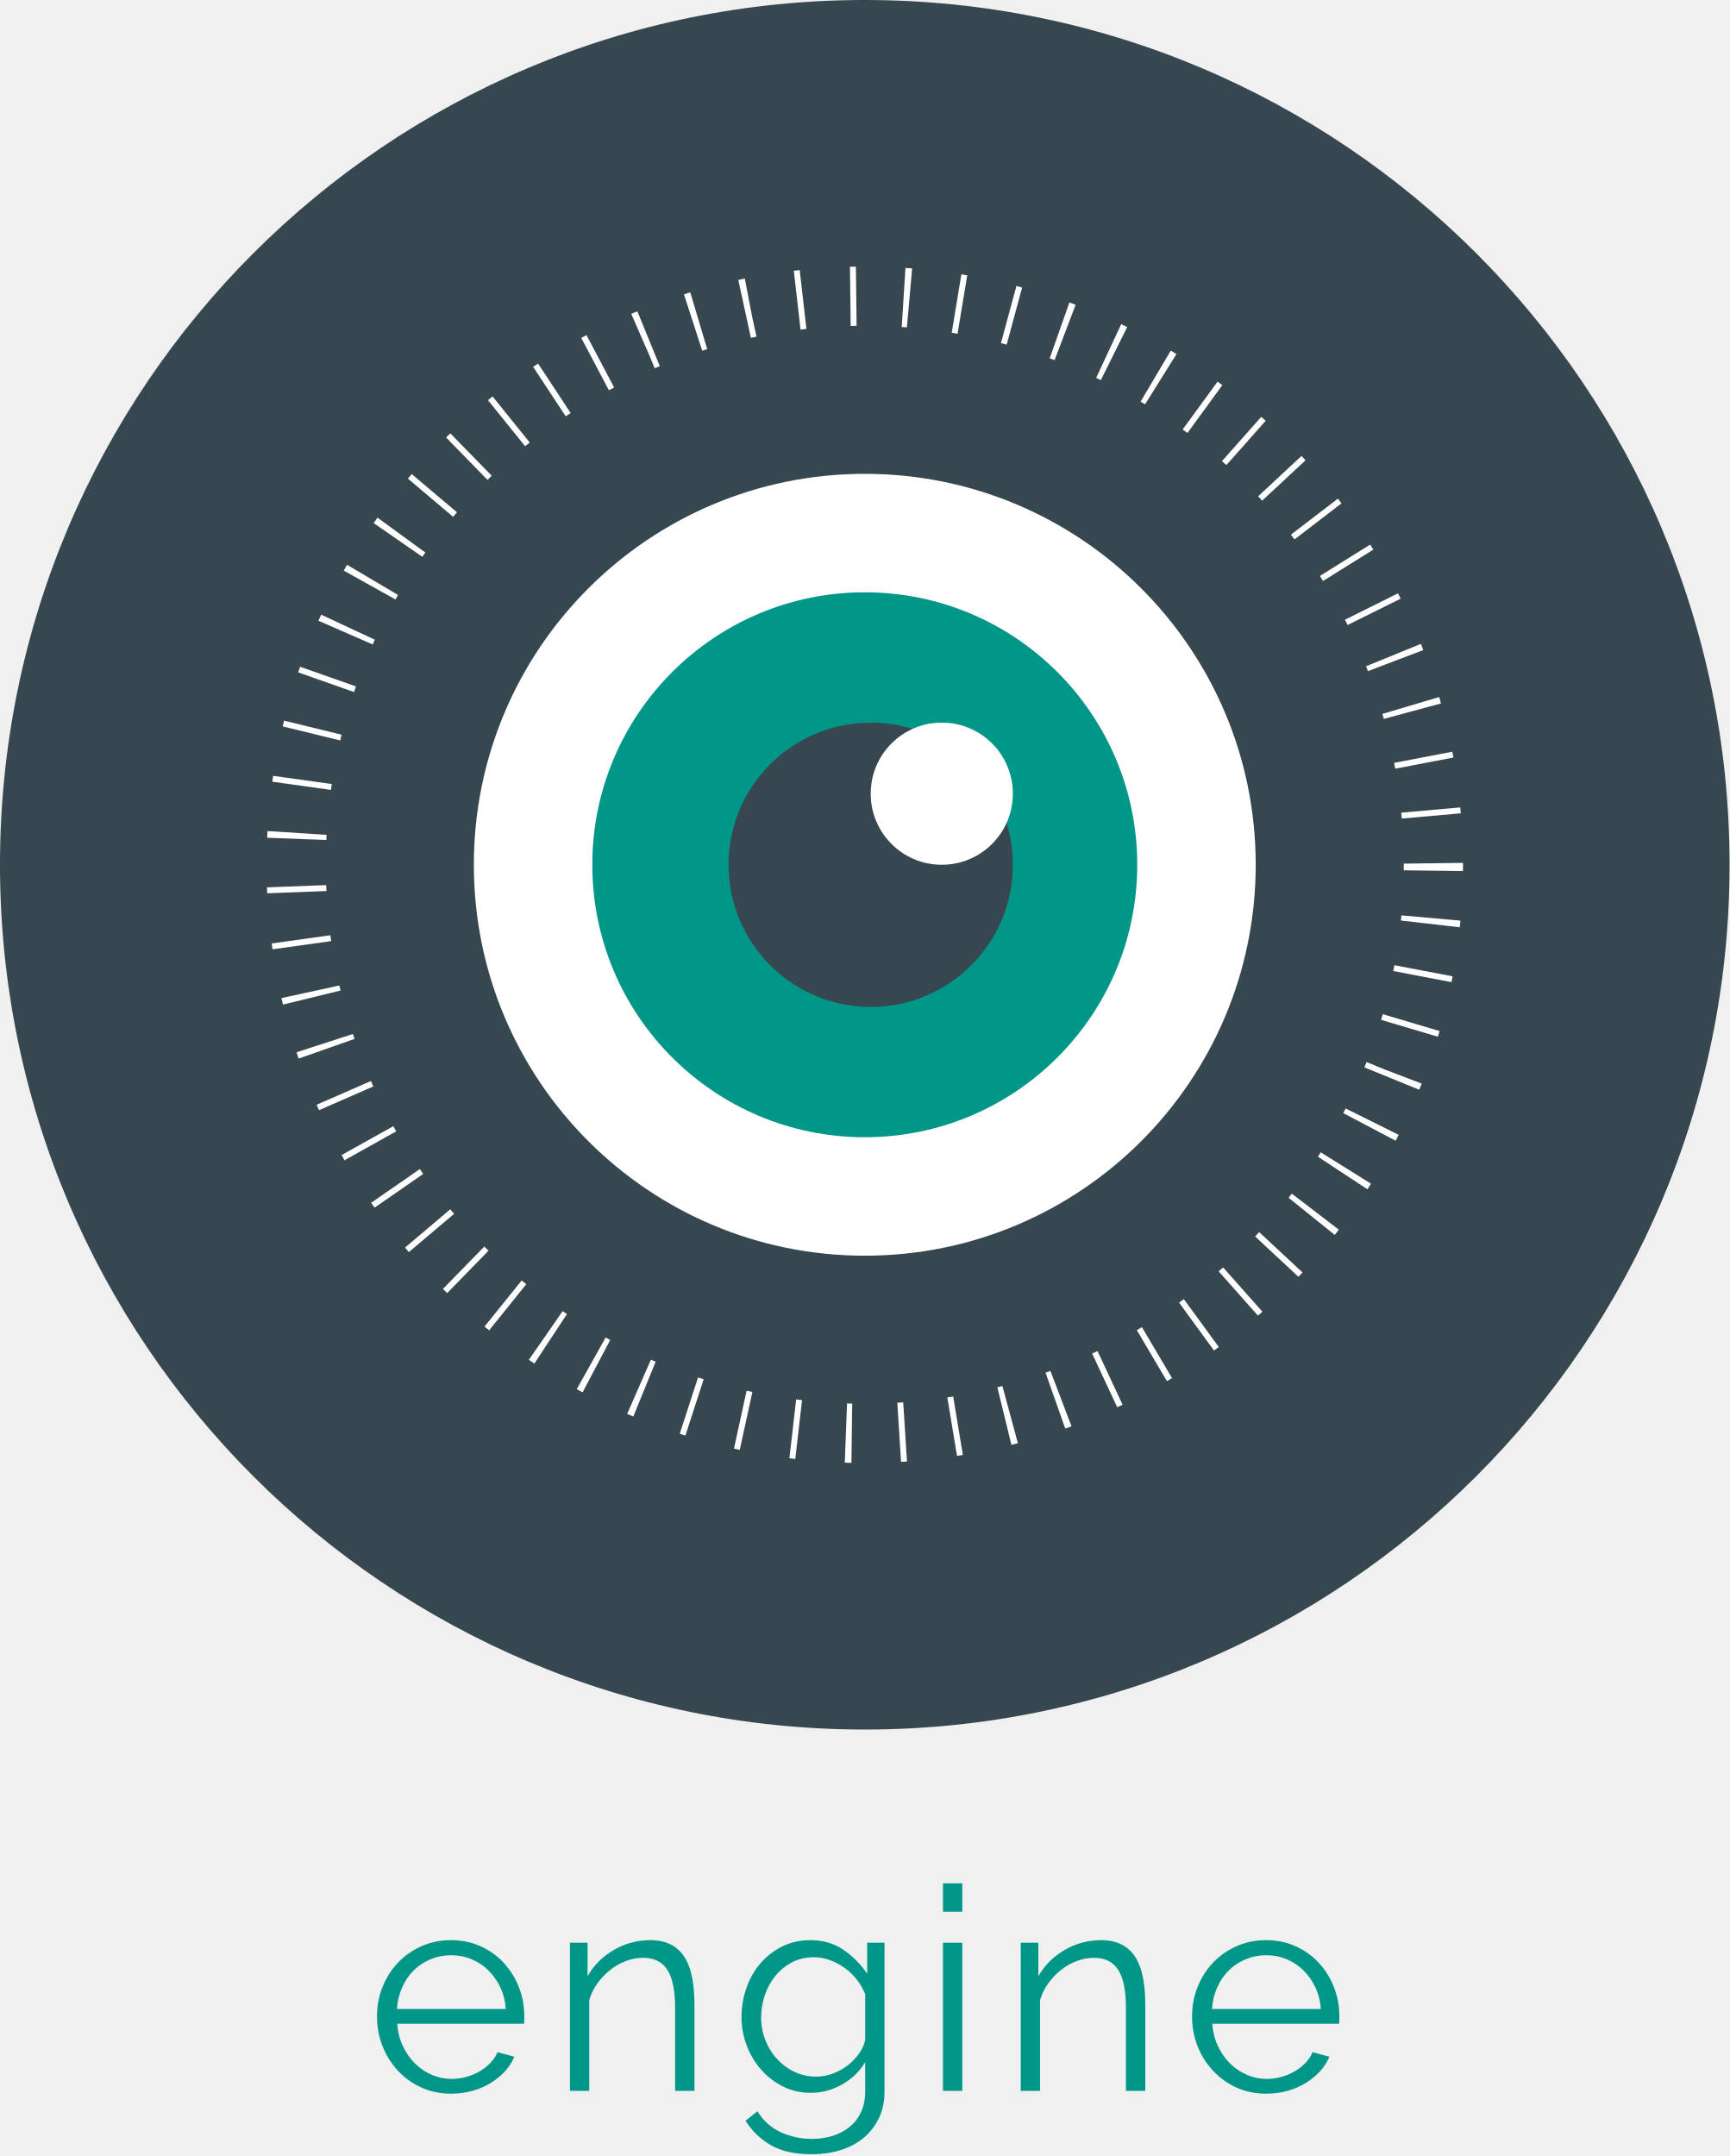
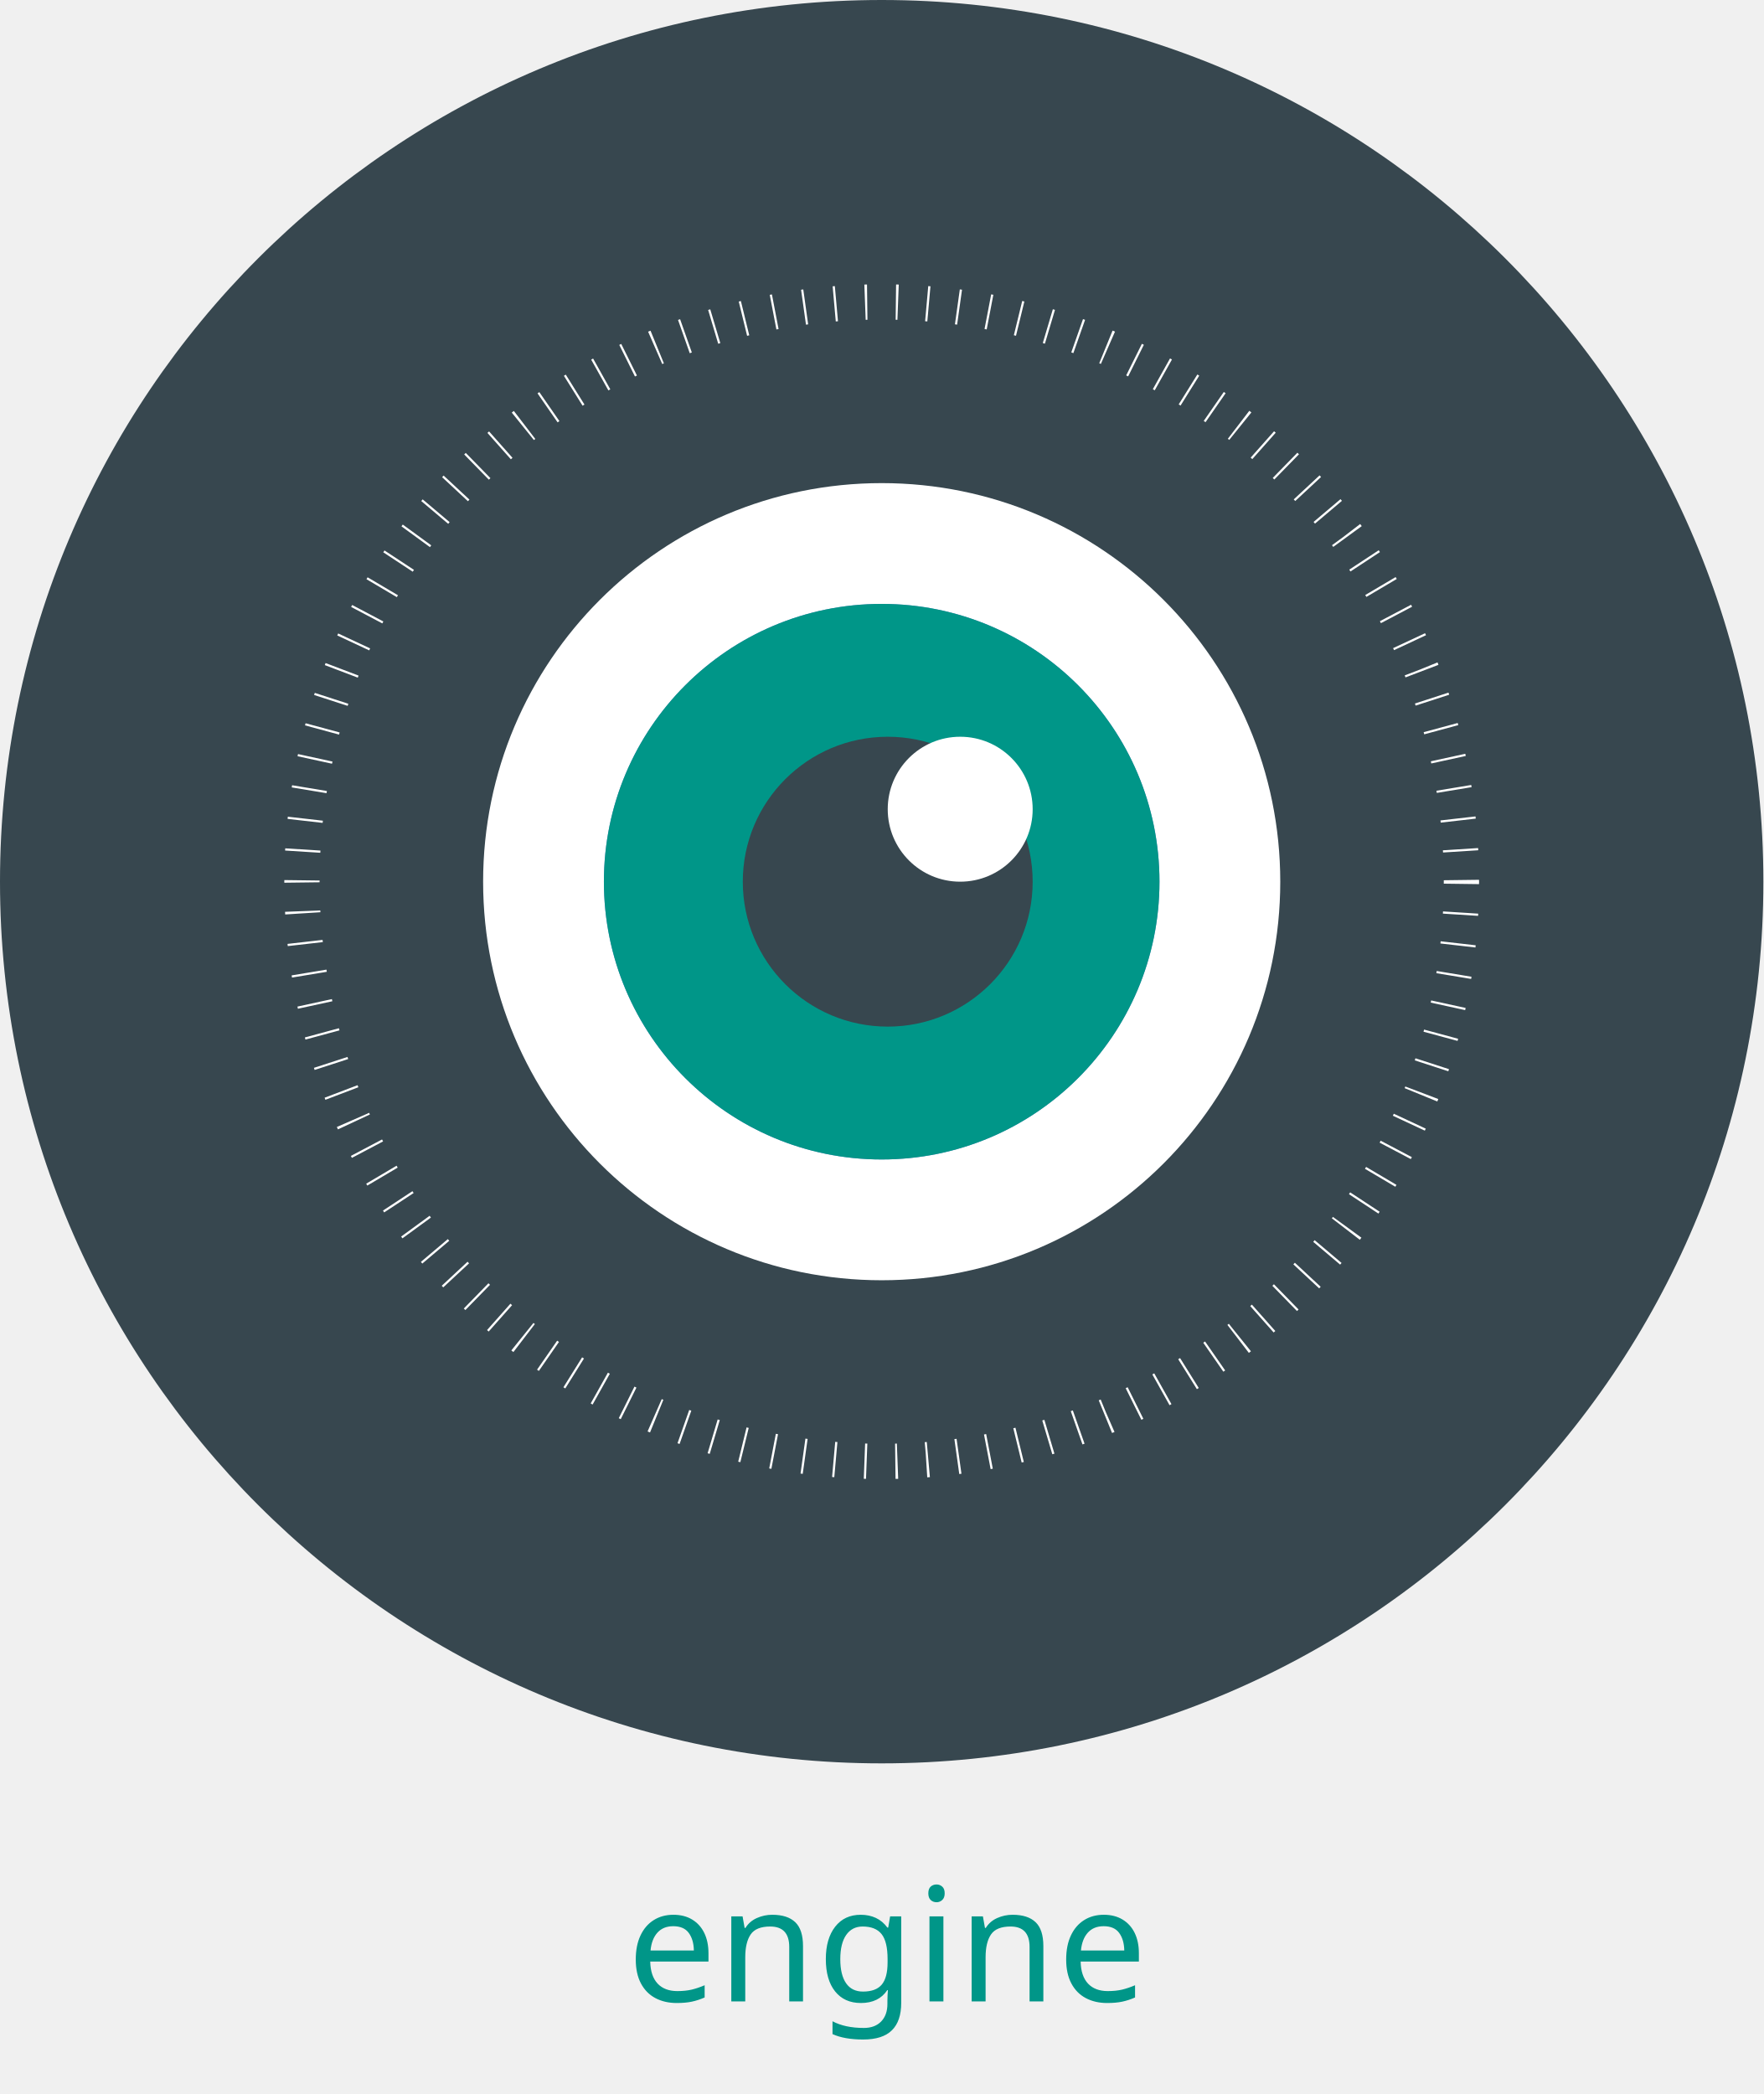
- <svg xmlns="http://www.w3.org/2000/svg" width="292px" height="364px" viewBox="0 0 292 364" version="1.1">
-   <defs />
-   <g id="Page-1" stroke="none" stroke-width="1" fill="none" fill-rule="evenodd">
+ <svg xmlns="http://www.w3.org/2000/svg" xmlns:xlink="http://www.w3.org/1999/xlink" width="800px" height="950px" viewBox="0 0 800 950" version="1.1">
+   <defs>
+     <circle id="path-1" cx="127" cy="127" r="126.027" />
+   </defs>
+   <g id="Logos" stroke="none" stroke-width="1" fill="none" fill-rule="evenodd">
    <g id="logo">
-       <circle id="dark-background" fill="#37474F" cx="146" cy="146" r="146" />
-       <circle id="white-background" fill="#FFFFFF" cx="146" cy="146" r="66" />
-       <path d="M146,192 C171.405,192 192,171.405 192,146 C192,120.595 171.405,100 146,100 C120.595,100 100,120.595 100,146 C100,171.405 120.595,192 146,192 Z" id="lens" fill="#009688" />
-       <circle id="pupil" fill="#37474F" cx="147" cy="146" r="24" />
-       <ellipse id="reflection" fill="#FFFFFF" cx="159" cy="134" rx="12" ry="12" />
-       <circle id="circle" stroke="#FFFFFF" stroke-width="10" stroke-dasharray="1,8" cx="146" cy="146" r="96" />
-       <path d="M76.176,353.48 C74.352,353.48 72.68,353.136 71.16,352.448 C69.64,351.76 68.32,350.816 67.2,349.616 C66.08,348.416 65.208,347.032 64.584,345.464 C63.96,343.896 63.648,342.216 63.648,340.424 C63.648,338.664 63.96,337.008 64.584,335.456 C65.208,333.904 66.072,332.544 67.176,331.376 C68.28,330.208 69.6,329.28 71.136,328.592 C72.672,327.904 74.336,327.56 76.128,327.56 C77.952,327.56 79.624,327.904 81.144,328.592 C82.664,329.28 83.968,330.216 85.056,331.4 C86.144,332.584 86.992,333.944 87.6,335.48 C88.208,337.016 88.512,338.648 88.512,340.376 L88.512,341.144 C88.512,341.4 88.496,341.576 88.464,341.672 L67.056,341.672 C67.152,343.016 67.464,344.256 67.992,345.392 C68.52,346.528 69.2,347.512 70.032,348.344 C70.864,349.176 71.816,349.824 72.888,350.288 C73.96,350.752 75.104,350.984 76.32,350.984 C77.12,350.984 77.92,350.872 78.72,350.648 C79.52,350.424 80.256,350.12 80.928,349.736 C81.6,349.352 82.208,348.88 82.752,348.32 C83.296,347.76 83.712,347.144 84,346.472 L86.832,347.24 C86.448,348.168 85.904,349.008 85.2,349.76 C84.496,350.512 83.68,351.168 82.752,351.728 C81.824,352.288 80.8,352.72 79.68,353.024 C78.56,353.328 77.392,353.48 76.176,353.48 L76.176,353.48 Z M85.392,339.176 C85.296,337.832 84.984,336.608 84.456,335.504 C83.928,334.4 83.256,333.448 82.44,332.648 C81.624,331.848 80.68,331.224 79.608,330.776 C78.536,330.328 77.392,330.104 76.176,330.104 C74.96,330.104 73.808,330.328 72.72,330.776 C71.632,331.224 70.68,331.848 69.864,332.648 C69.048,333.448 68.392,334.408 67.896,335.528 C67.4,336.648 67.104,337.864 67.008,339.176 L85.392,339.176 Z M117.243,353 L113.979,353 L113.979,339.032 C113.979,336.056 113.539,333.896 112.659,332.552 C111.779,331.208 110.427,330.536 108.603,330.536 C107.643,330.536 106.683,330.712 105.723,331.064 C104.763,331.416 103.875,331.912 103.059,332.552 C102.243,333.192 101.515,333.952 100.875,334.832 C100.235,335.712 99.771,336.664 99.483,337.688 L99.483,353 L96.219,353 L96.219,327.992 L99.195,327.992 L99.195,333.656 C100.219,331.832 101.683,330.36 103.587,329.24 C105.491,328.12 107.563,327.56 109.803,327.56 C111.179,327.56 112.347,327.816 113.307,328.328 C114.267,328.84 115.035,329.56 115.611,330.488 C116.187,331.416 116.603,332.552 116.859,333.896 C117.115,335.24 117.243,336.728 117.243,338.36 L117.243,353 Z M136.901,353.336 C135.173,353.336 133.597,352.976 132.173,352.256 C130.749,351.536 129.517,350.584 128.477,349.4 C127.437,348.216 126.629,346.856 126.053,345.32 C125.477,343.784 125.189,342.2 125.189,340.568 C125.189,338.84 125.469,337.184 126.029,335.6 C126.589,334.016 127.381,332.632 128.405,331.448 C129.429,330.264 130.653,329.32 132.077,328.616 C133.501,327.912 135.077,327.56 136.805,327.56 C138.949,327.56 140.805,328.096 142.373,329.168 C143.941,330.24 145.285,331.592 146.405,333.224 L146.405,327.992 L149.333,327.992 L149.333,353.096 C149.333,354.824 149.005,356.352 148.349,357.68 C147.693,359.008 146.813,360.12 145.709,361.016 C144.605,361.912 143.309,362.584 141.821,363.032 C140.333,363.48 138.757,363.704 137.093,363.704 C134.213,363.704 131.893,363.192 130.133,362.168 C128.373,361.144 126.949,359.768 125.861,358.04 L127.877,356.456 C128.869,358.056 130.181,359.232 131.813,359.984 C133.445,360.736 135.205,361.112 137.093,361.112 C138.309,361.112 139.461,360.944 140.549,360.608 C141.637,360.272 142.589,359.776 143.405,359.12 C144.221,358.464 144.869,357.632 145.349,356.624 C145.829,355.616 146.069,354.44 146.069,353.096 L146.069,348.152 C145.109,349.752 143.797,351.016 142.133,351.944 C140.469,352.872 138.725,353.336 136.901,353.336 L136.901,353.336 Z M137.813,350.6 C138.773,350.6 139.717,350.424 140.645,350.072 C141.573,349.72 142.413,349.248 143.165,348.656 C143.917,348.064 144.549,347.4 145.061,346.664 C145.573,345.928 145.909,345.176 146.069,344.408 L146.069,336.68 C145.717,335.784 145.237,334.952 144.629,334.184 C144.021,333.416 143.333,332.76 142.565,332.216 C141.797,331.672 140.973,331.24 140.093,330.92 C139.213,330.6 138.325,330.44 137.429,330.44 C136.021,330.44 134.765,330.736 133.661,331.328 C132.557,331.92 131.621,332.696 130.853,333.656 C130.085,334.616 129.501,335.704 129.101,336.92 C128.701,338.136 128.501,339.368 128.501,340.616 C128.501,341.96 128.741,343.24 129.221,344.456 C129.701,345.672 130.365,346.736 131.213,347.648 C132.061,348.56 133.045,349.28 134.165,349.808 C135.285,350.336 136.501,350.6 137.813,350.6 L137.813,350.6 Z M159.2,353 L159.2,327.992 L162.464,327.992 L162.464,353 L159.2,353 Z M159.2,322.76 L159.2,317.96 L162.464,317.96 L162.464,322.76 L159.2,322.76 Z M193.355,353 L190.091,353 L190.091,339.032 C190.091,336.056 189.651,333.896 188.771,332.552 C187.891,331.208 186.539,330.536 184.715,330.536 C183.755,330.536 182.795,330.712 181.835,331.064 C180.875,331.416 179.987,331.912 179.171,332.552 C178.355,333.192 177.627,333.952 176.987,334.832 C176.347,335.712 175.883,336.664 175.595,337.688 L175.595,353 L172.331,353 L172.331,327.992 L175.307,327.992 L175.307,333.656 C176.331,331.832 177.795,330.36 179.699,329.24 C181.603,328.12 183.675,327.56 185.915,327.56 C187.291,327.56 188.459,327.816 189.419,328.328 C190.379,328.84 191.147,329.56 191.723,330.488 C192.299,331.416 192.715,332.552 192.971,333.896 C193.227,335.24 193.355,336.728 193.355,338.36 L193.355,353 Z M213.781,353.48 C211.957,353.48 210.285,353.136 208.765,352.448 C207.245,351.76 205.925,350.816 204.805,349.616 C203.685,348.416 202.813,347.032 202.189,345.464 C201.565,343.896 201.253,342.216 201.253,340.424 C201.253,338.664 201.565,337.008 202.189,335.456 C202.813,333.904 203.677,332.544 204.781,331.376 C205.885,330.208 207.205,329.28 208.741,328.592 C210.277,327.904 211.941,327.56 213.733,327.56 C215.557,327.56 217.229,327.904 218.749,328.592 C220.269,329.28 221.573,330.216 222.661,331.4 C223.749,332.584 224.597,333.944 225.205,335.48 C225.813,337.016 226.117,338.648 226.117,340.376 L226.117,341.144 C226.117,341.4 226.101,341.576 226.069,341.672 L204.661,341.672 C204.757,343.016 205.069,344.256 205.597,345.392 C206.125,346.528 206.805,347.512 207.637,348.344 C208.469,349.176 209.421,349.824 210.493,350.288 C211.565,350.752 212.709,350.984 213.925,350.984 C214.725,350.984 215.525,350.872 216.325,350.648 C217.125,350.424 217.861,350.12 218.533,349.736 C219.205,349.352 219.813,348.88 220.357,348.32 C220.901,347.76 221.317,347.144 221.605,346.472 L224.437,347.24 C224.053,348.168 223.509,349.008 222.805,349.76 C222.101,350.512 221.285,351.168 220.357,351.728 C219.429,352.288 218.405,352.72 217.285,353.024 C216.165,353.328 214.997,353.48 213.781,353.48 L213.781,353.48 Z M222.997,339.176 C222.901,337.832 222.589,336.608 222.061,335.504 C221.533,334.4 220.861,333.448 220.045,332.648 C219.229,331.848 218.285,331.224 217.213,330.776 C216.141,330.328 214.997,330.104 213.781,330.104 C212.565,330.104 211.413,330.328 210.325,330.776 C209.237,331.224 208.285,331.848 207.469,332.648 C206.653,333.448 205.997,334.408 205.501,335.528 C205.005,336.648 204.709,337.864 204.613,339.176 L222.997,339.176 Z" id="engine" fill="#009688" />
+       <g>
+         <circle id="dark-background" fill="#37474F" fill-rule="evenodd" cx="400" cy="400" r="400" />
+         <circle id="white-background" fill="#FFFFFF" fill-rule="evenodd" cx="400" cy="400" r="180.822" />
+         <g id="lens" stroke-width="1" fill-rule="evenodd" transform="translate(273, 273)">
+           <mask id="mask-2" fill="white">
+             <use xlink:href="#path-1" />
+           </mask>
+           <use fill="#7986CB" xlink:href="#path-1" />
+           <g id="color/engine" mask="url(#mask-2)" fill="#009688">
+             <rect id="Rectangle" x="0" y="0" width="254" height="254" />
+           </g>
+         </g>
+         <ellipse id="pupil" fill="#37474F" fill-rule="evenodd" cx="402.74" cy="400" rx="65.753" ry="65.753" />
+         <circle id="reflection" fill="#FFFFFF" fill-rule="evenodd" cx="435.616" cy="367.123" r="32.877" />
+         <circle id="circle-dashed" stroke="#FFFFFF" stroke-width="16" stroke-dasharray="1,13" cx="400" cy="400" r="263.014" />
+       </g>
+       <text id="engine" font-family="Raleway-Regular, Raleway" font-size="72" font-weight="normal" letter-spacing="0.562" fill="#009688">
+         <tspan x="284.476" y="908">engine</tspan>
+       </text>
    </g>
  </g>
</svg>
